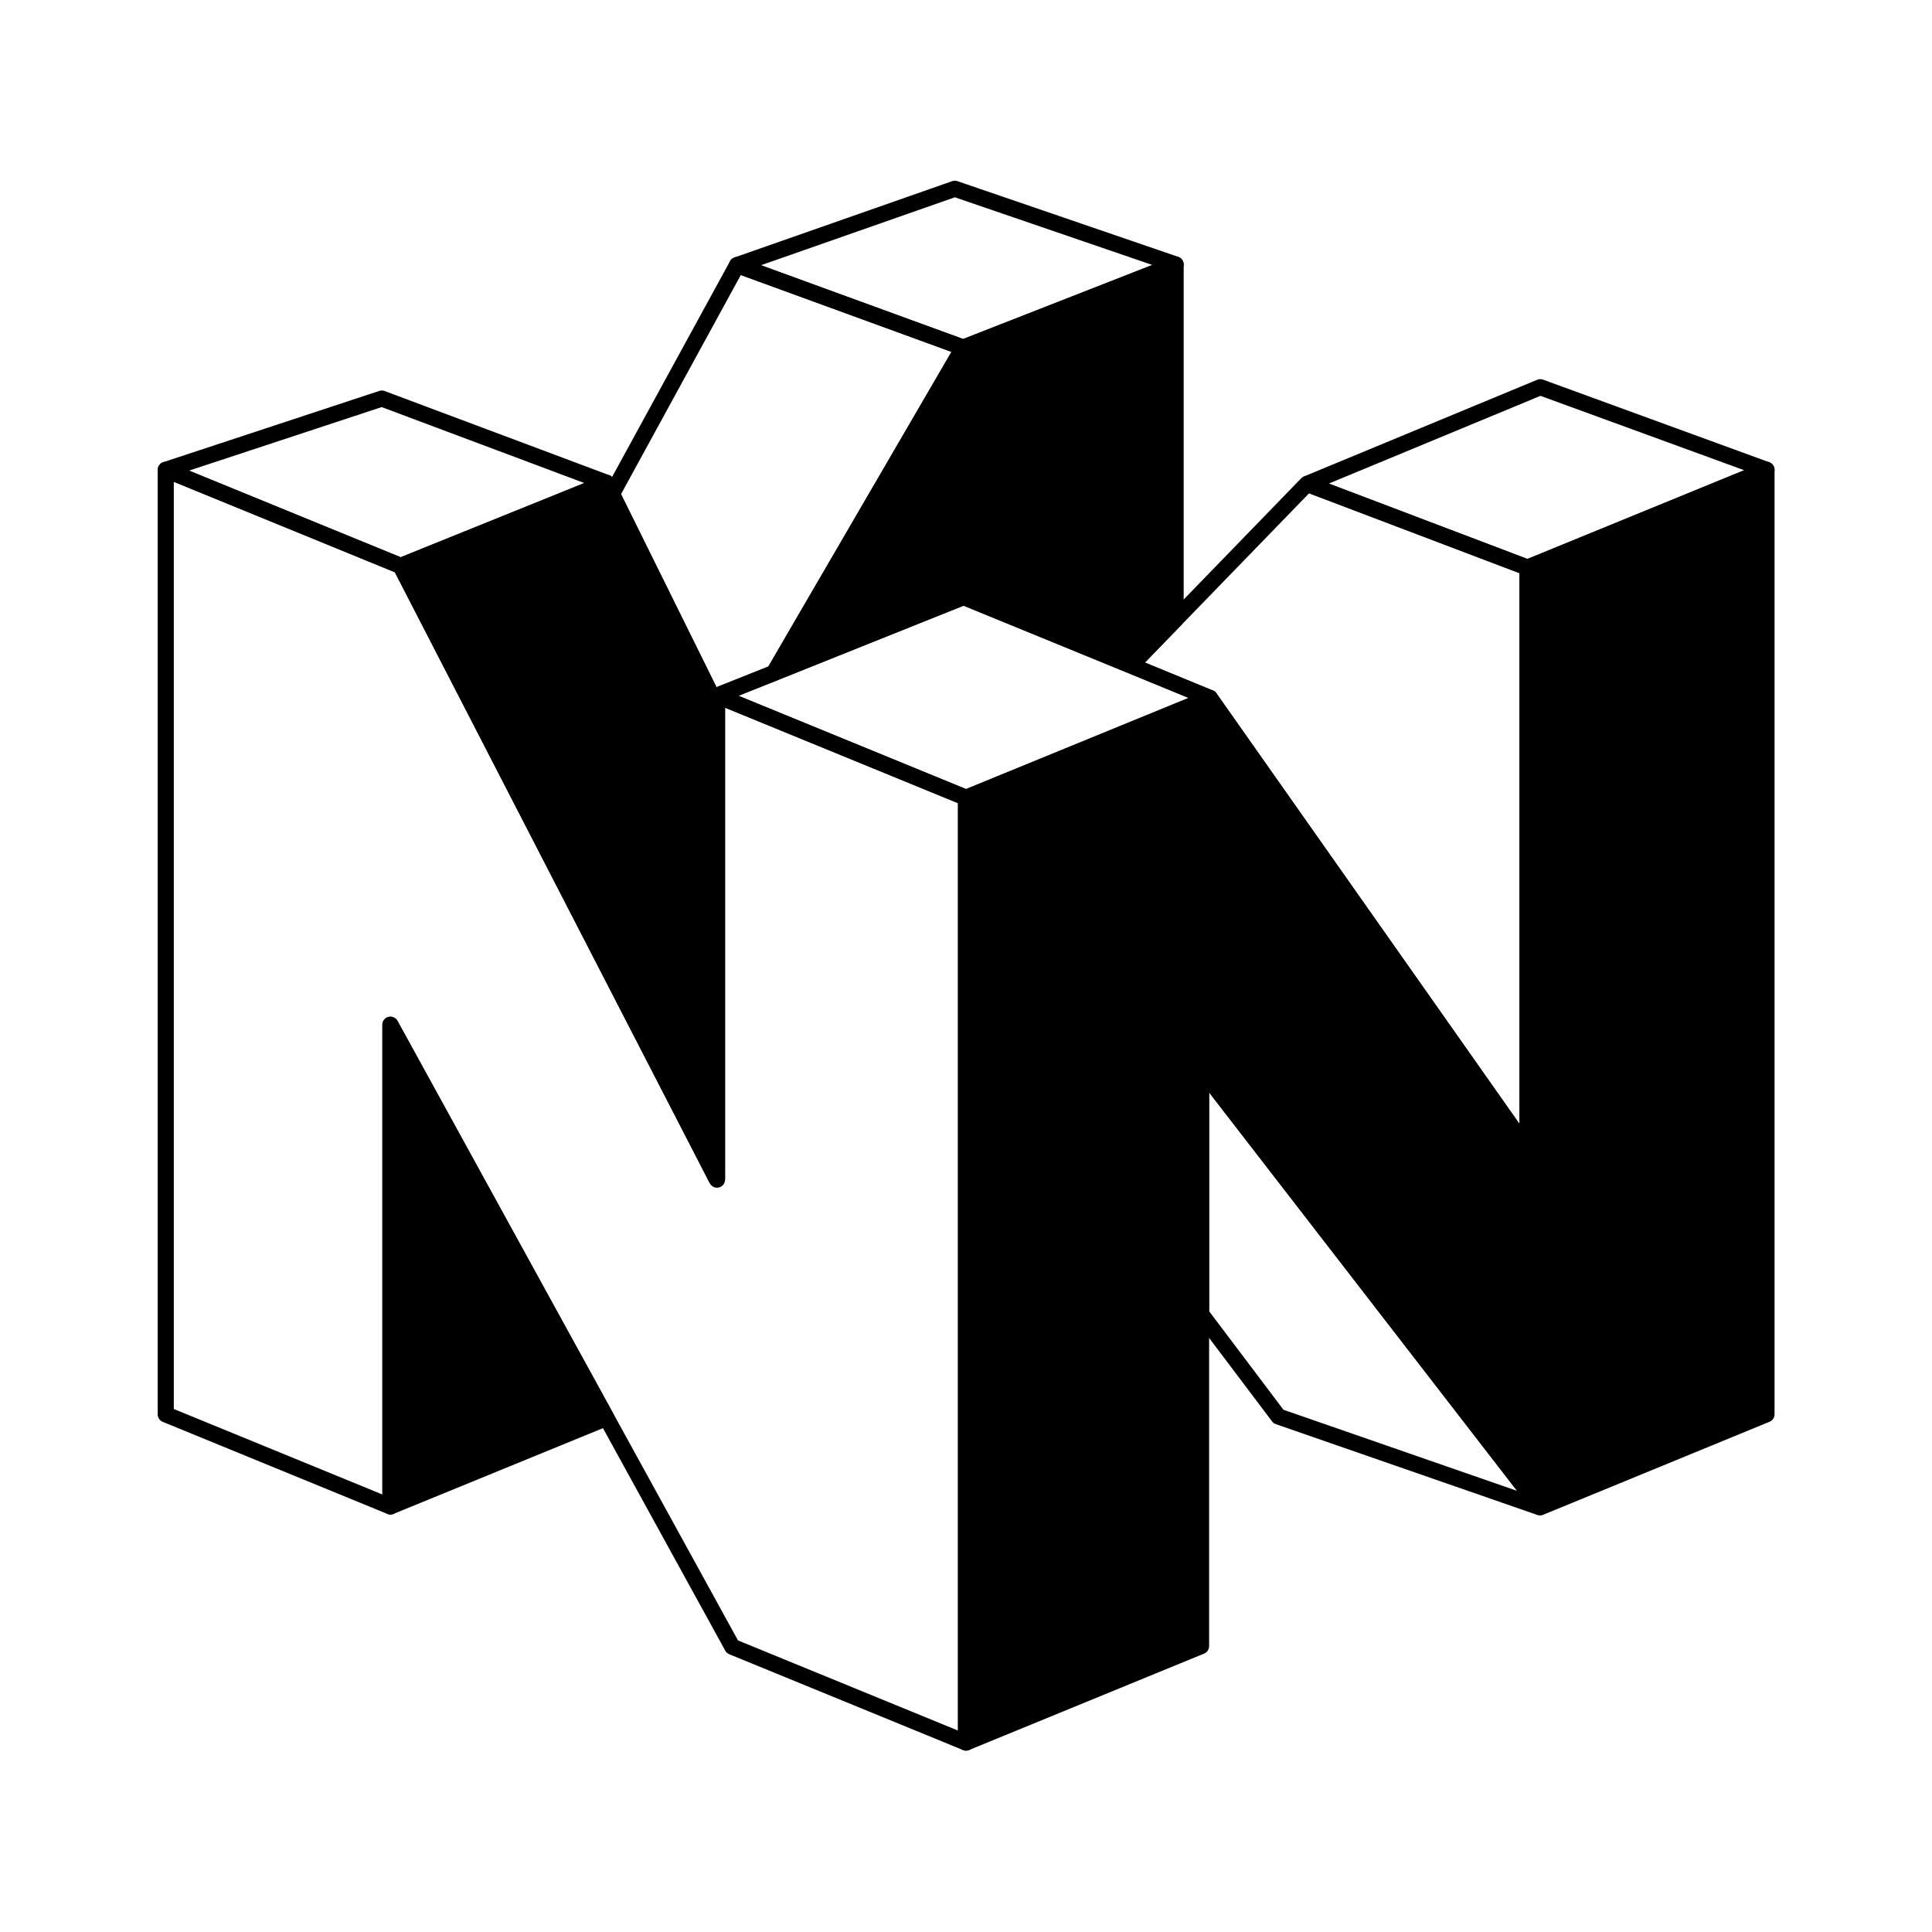
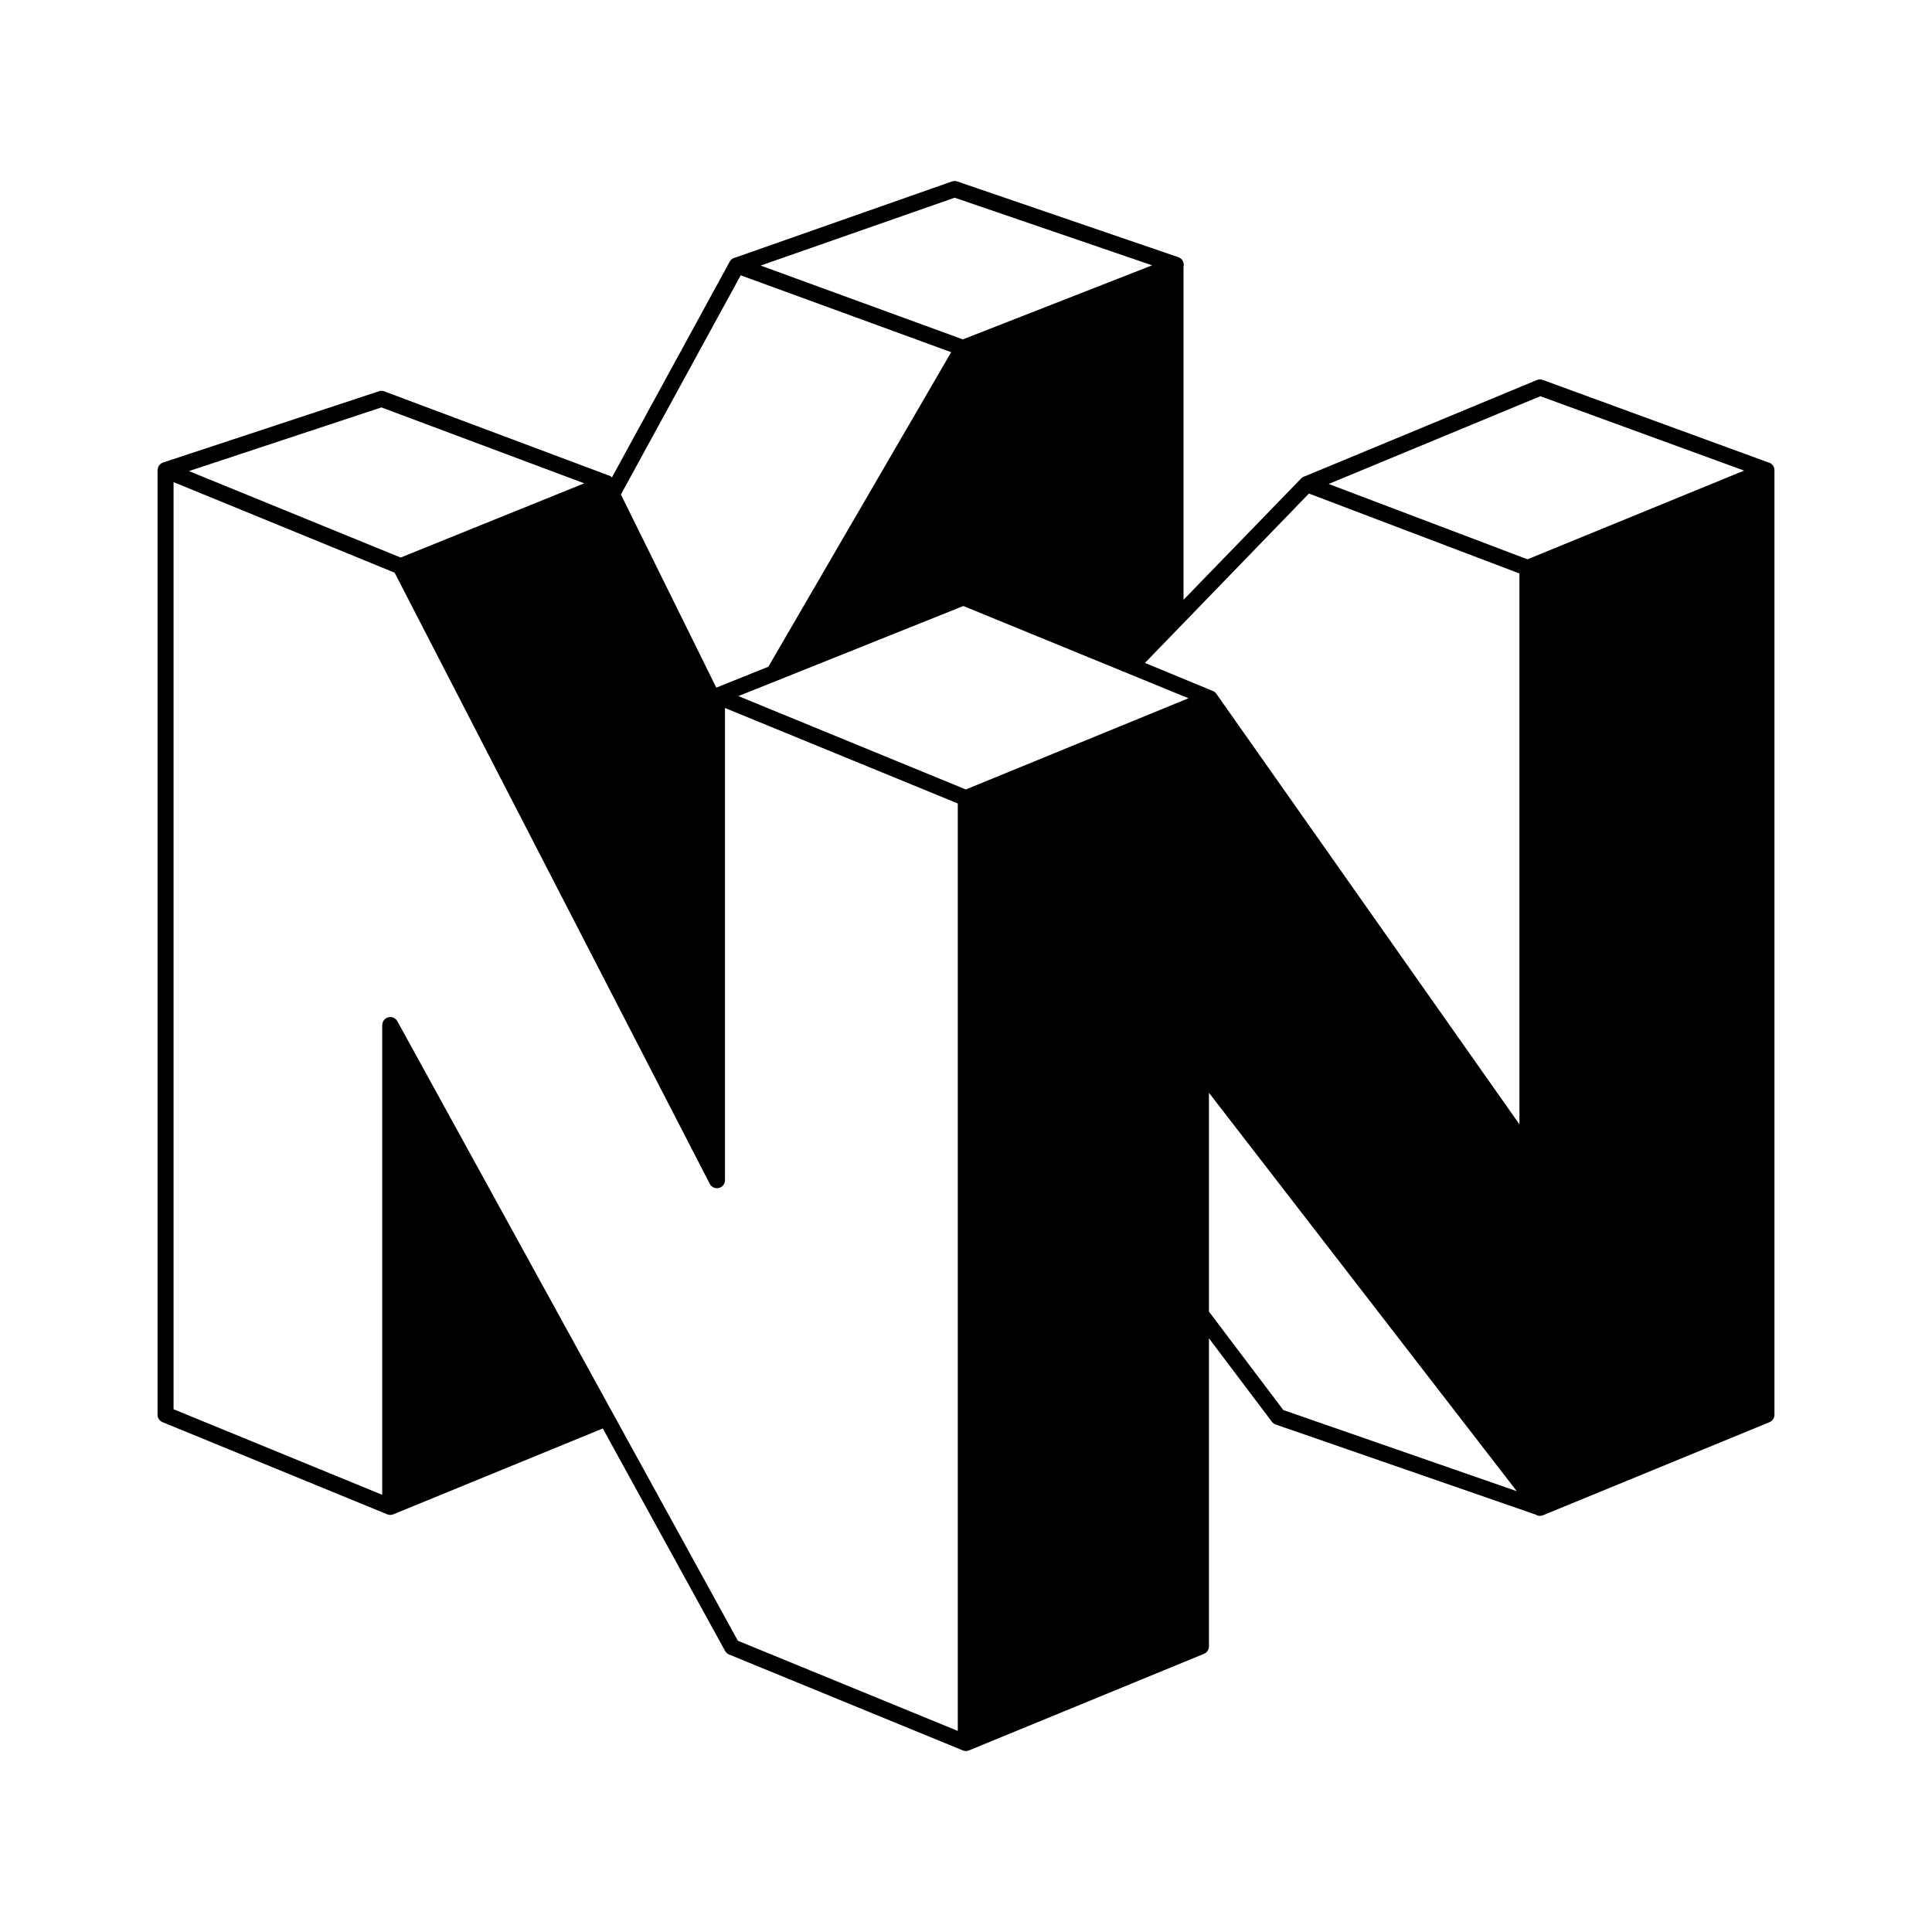
- <svg xmlns="http://www.w3.org/2000/svg" viewBox="0 0 24 24" fill="none" stroke="currentColor" stroke-linejoin="round" stroke-width=".2">
-   <path d="m8.907 8.642 3.094 1.268v11.737l-2.904-1.19L4.85 12.73v5.984L2.059 17.57V5.836L4.977 7.03l3.93 7.624V8.642M19.13 18.725l-4.21-5.447v3.044l.962 1.275 3.249 1.128" />
-   <path d="m8.907 8.642 3.063-1.226 3.059 1.254L12 9.91 8.907 8.642m7.33-2.631 2.897-1.201 2.81 1.026-2.968 1.215-2.74-1.04M4.977 7.03 2.06 5.836l2.683-.885 2.792 1.046L4.977 7.03m6.989-2.712-2.81-1.025 2.705-.948 2.743.94-2.638 1.033" />
-   <path d="m14.049 8.266.98.404 3.947 5.608V7.051l-2.74-1.04-2.187 2.255m-5.142.509L7.601 6.138l1.555-2.845 2.81 1.025-2.353 4.043-.706.28v.134" />
-   <path fill="currentColor" d="M8.907 14.654 4.977 7.03l2.557-1.033 1.373 2.778v5.88m3.094-4.745 3.028-1.24 3.947 5.608V7.051l2.968-1.215v11.733l-2.813 1.156-4.211-5.447v7.171L12 21.647V9.91m-4.466 7.705L4.85 12.73v5.984Zm6.515-9.349.555-.573V3.286l-2.638 1.032-2.353 4.043 2.357-.945 2.079.85" />
+ <svg xmlns="http://www.w3.org/2000/svg" viewBox="0 0 24 24" fill="currentColor">
+   <path d="M11.852 2.249a.1.1 0 0 0-.026.005l-2.687.944a.1.1 0 0 0-.073.05L7.602 5.93a.1.1 0 0 0-.069-.03.1.1 0 0 1 .012 0l-2.77-1.038a.1.1 0 0 0-.039-.008.1.1 0 0 0-.013.002.1.1 0 0 0-.014.004l-2.682.885a.1.1 0 0 0-.068.082.1.1 0 0 0-.002.013v11.735a.1.1 0 0 0 .063.092l2.78 1.14a.1.1 0 0 0 .087.004l2.601-1.066 1.52 2.765a.1.1 0 0 0 .049.043l2.896 1.188a.1.1 0 0 0 .082.004l2.92-1.2a.1.1 0 0 0 .063-.091v-3.829l.783 1.038a.1.1 0 0 0 .047.033l3.232 1.12.002.003a.1.1 0 0 0 .086.004l2.813-1.156a.1.1 0 0 0 .062-.094V5.84a.1.1 0 0 0-.08-.097L19.166 4.72a.1.1 0 0 0-.049-.006.1.1 0 0 0-.023.006l-2.885 1.197a.1.1 0 0 0-.002 0 .1.1 0 0 0-.045.028l-1.46 1.506V3.315a.1.1 0 0 0-.067-.121l-2.744-.94a.1.1 0 0 0-.04-.005zm.007.207 2.453.84-2.351.92-2.512-.917Zm-2.658.964 2.615.955-2.271 3.907-.647.26-1.185-2.399Zm9.934 1.502 2.531.924-2.691 1.102-2.47-.936zm-14.397.139 2.52.943-2.281.922-2.63-1.074Zm-2.582.928 2.746 1.125 3.914 7.59a.1.1 0 0 0 .19-.045V8.795l2.892 1.186v11.521l-2.732-1.12-4.23-7.696a.1.1 0 0 0-.106-.05.1.1 0 0 0-.082.099v5.834l-2.592-1.063zm14.104.142 2.615.993v6.843l-3.766-5.35a.1.1 0 0 0-.054-.038l-.832-.344Zm-4.293 1.397 2.797 1.146-2.766 1.133-2.826-1.16.476-.19ZM9 8.745a.1.1 0 0 1 .006.023A.1.1 0 0 0 9 8.745zm6.018 4.83 3.824 4.949-2.9-1.008-.924-1.223zm-10.27 5.144a.1.1 0 0 0 .004.028.1.1 0 0 1-.004-.028z" />
</svg>
